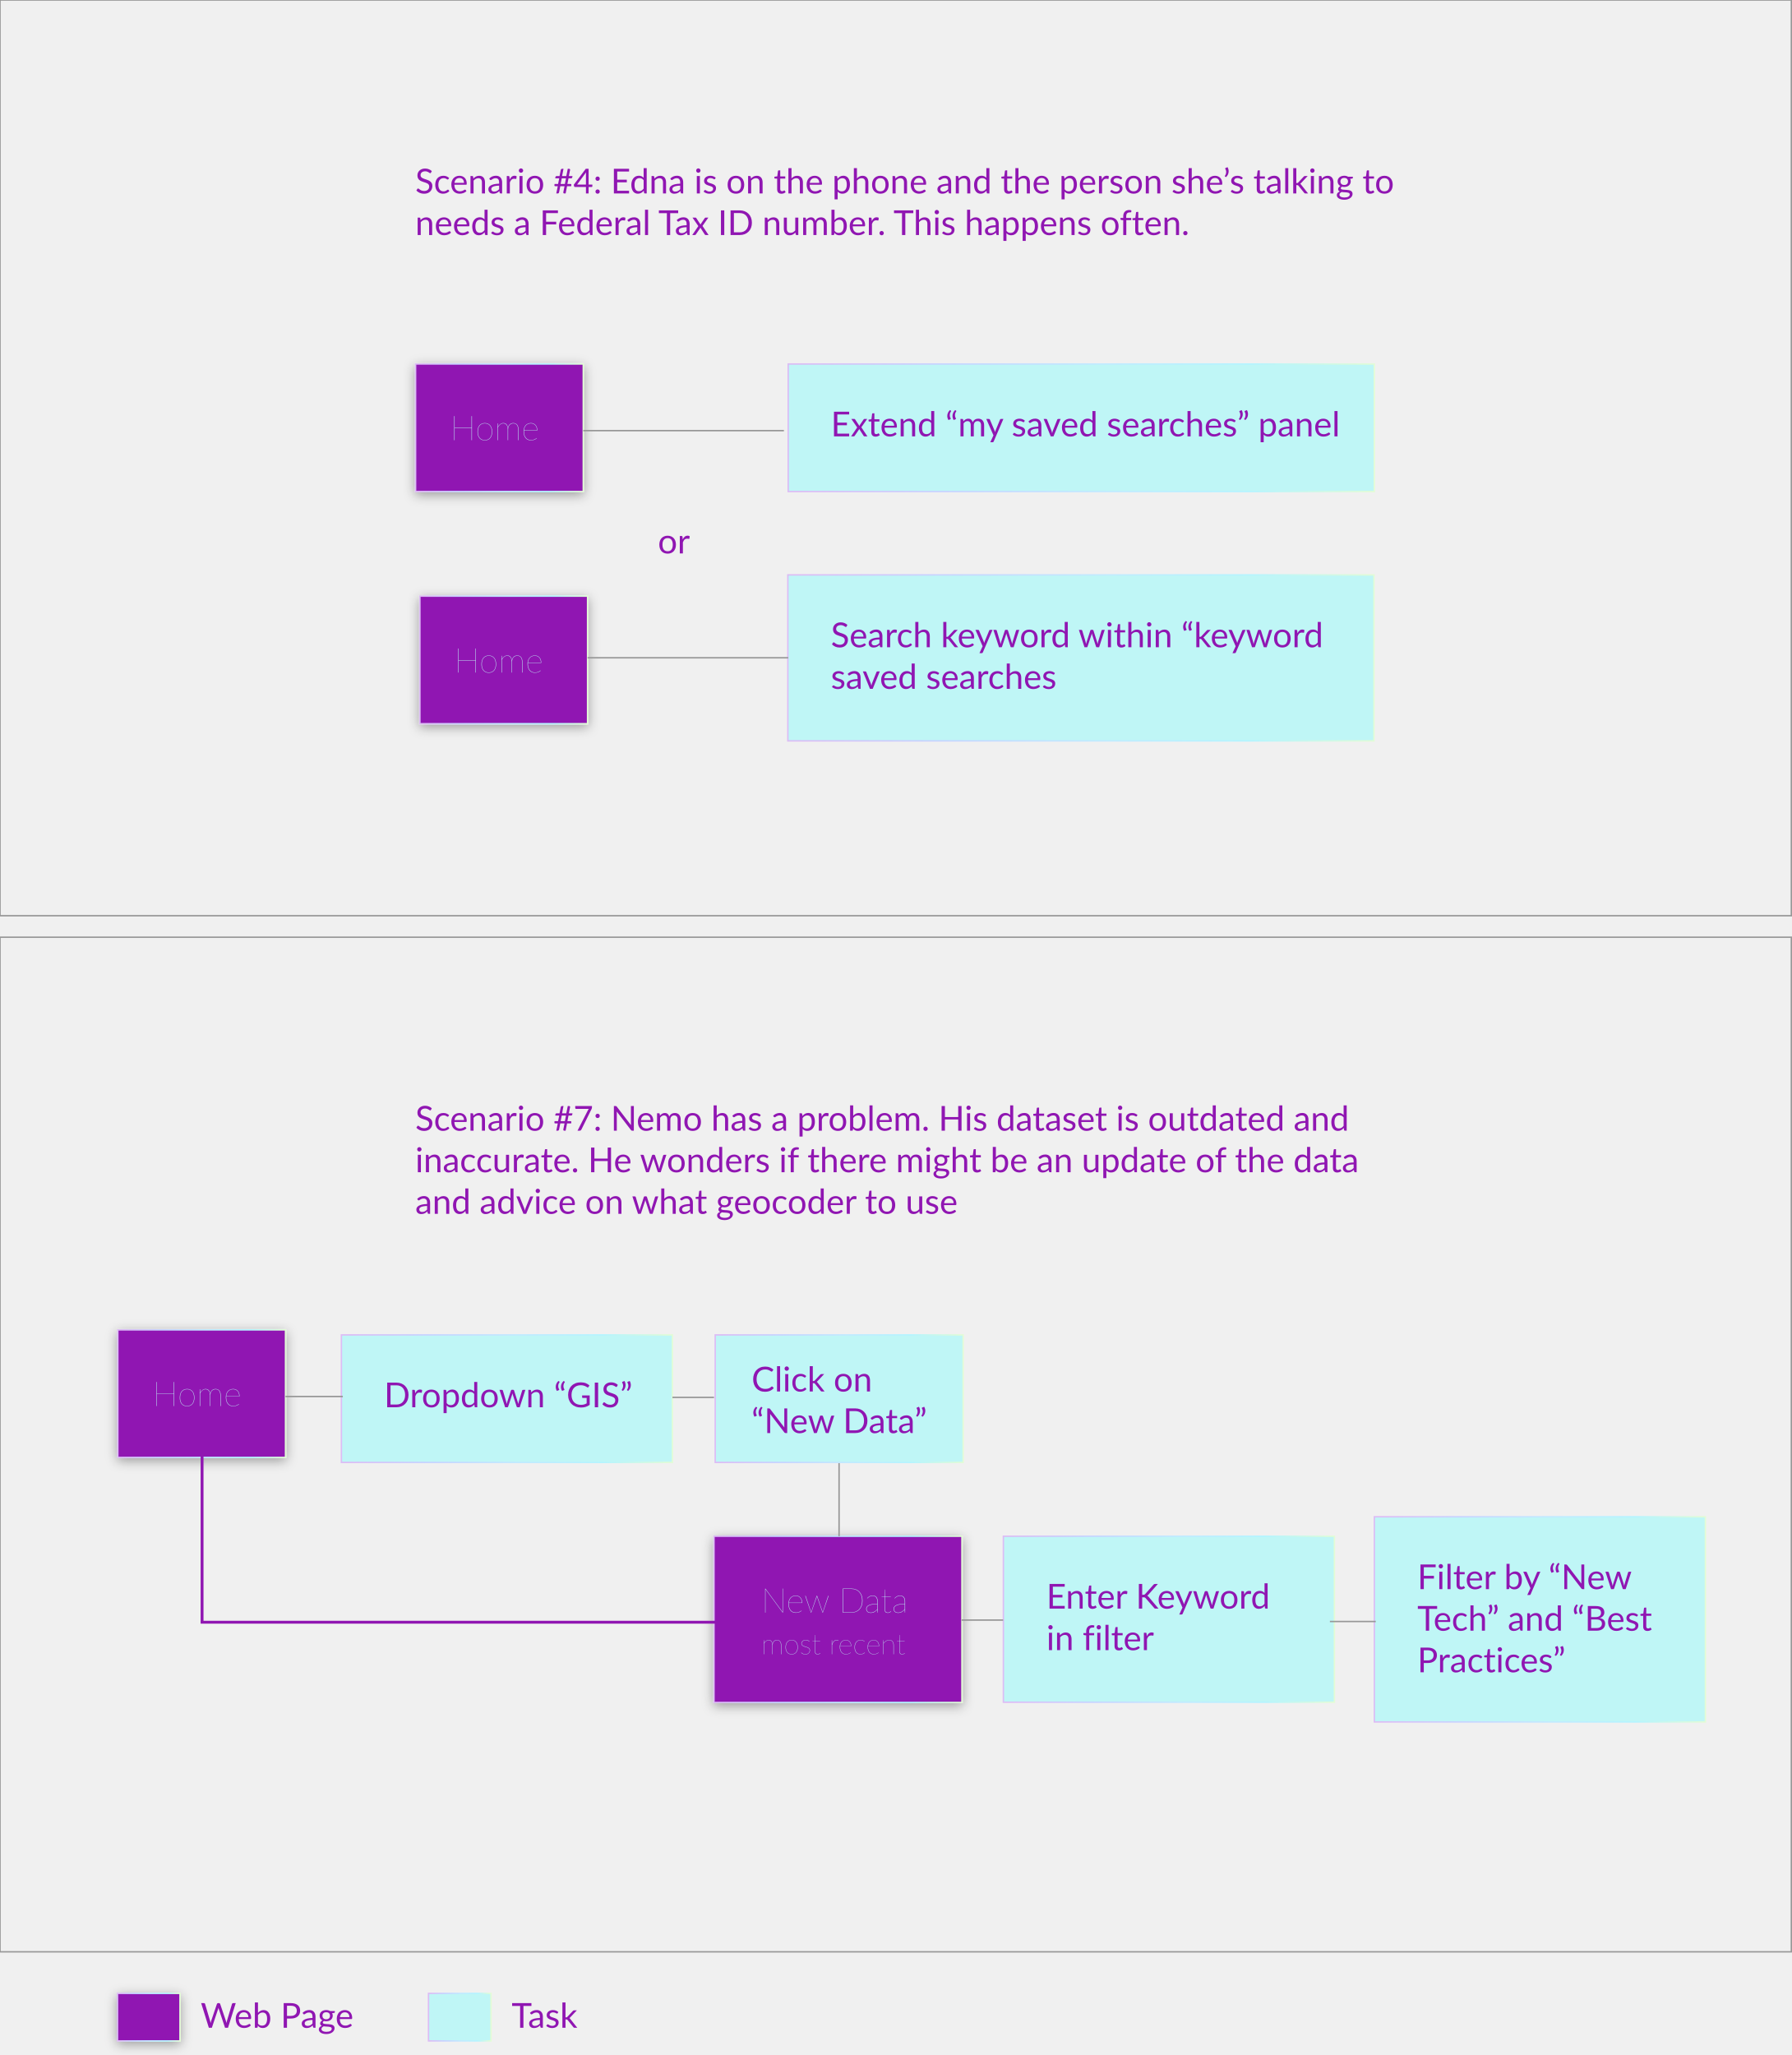
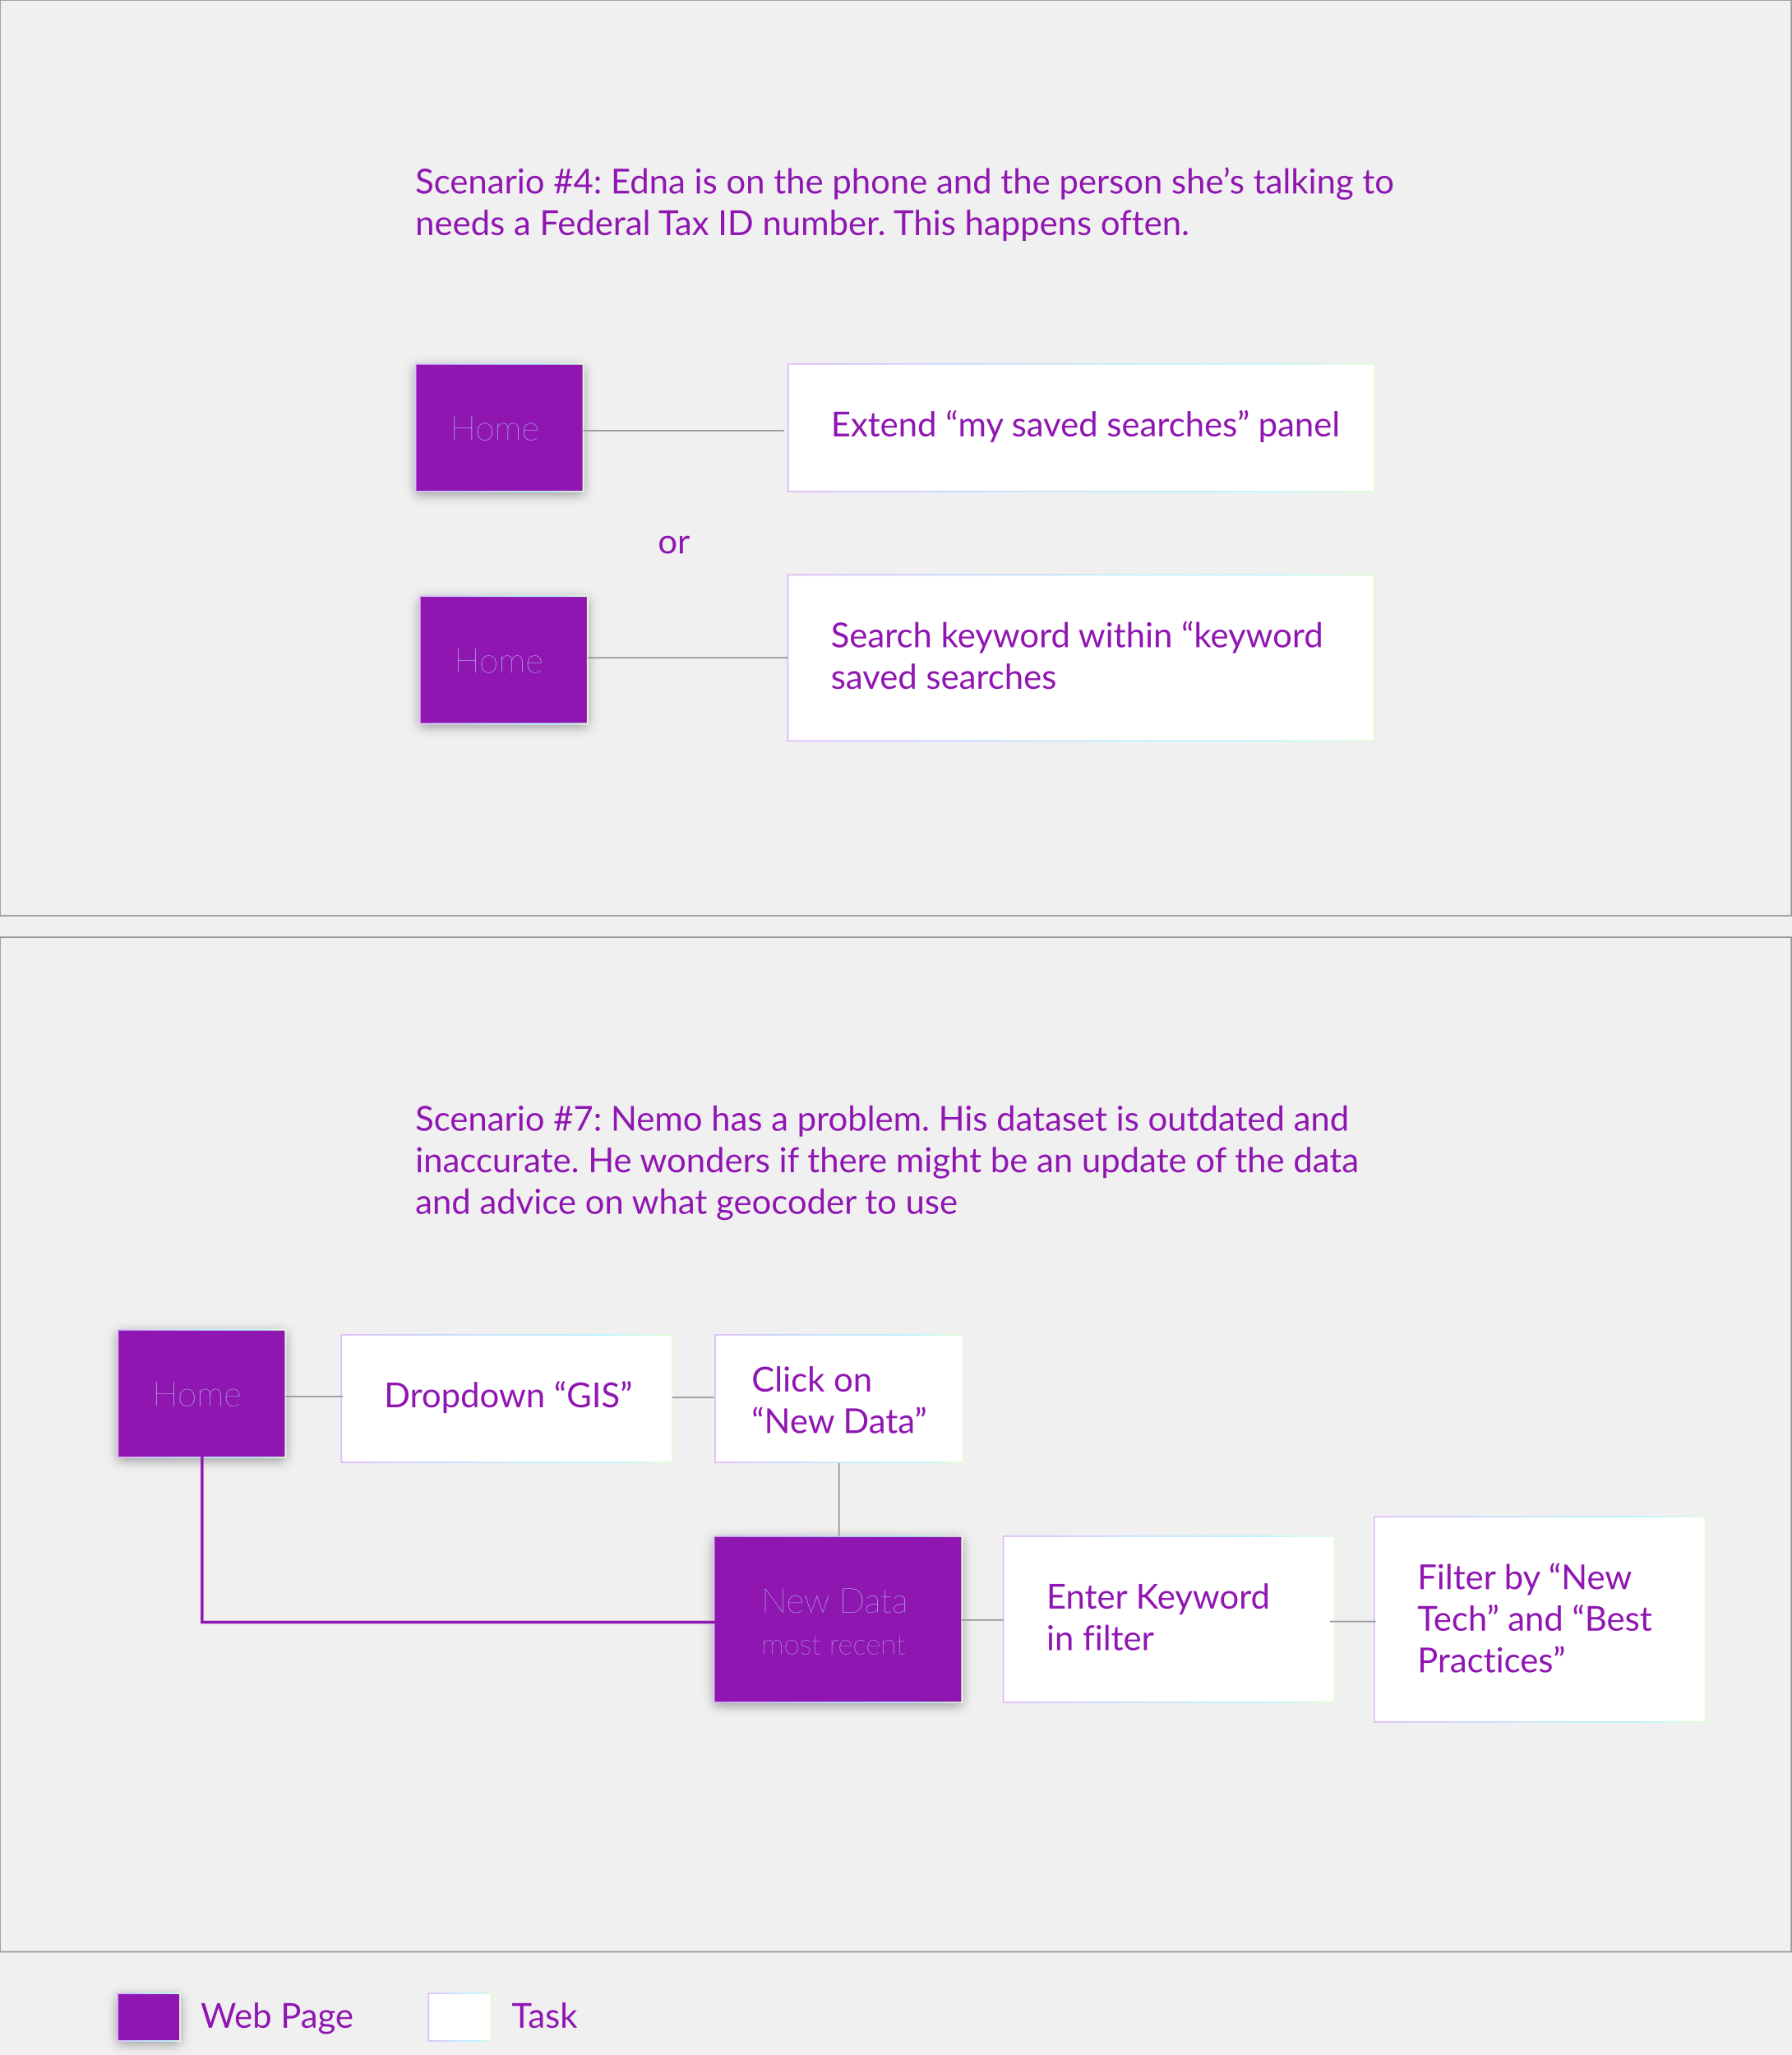
<svg xmlns="http://www.w3.org/2000/svg" width="1250px" height="1434px" viewBox="0 0 1250 1434" version="1.1">
  <defs>
    <linearGradient x1="1.804%" y1="49.75%" x2="101.258%" y2="49.75%" id="linearGradient-1">
      <stop stop-color="#DCBCF5" offset="0%" />
      <stop stop-color="#C7D3FF" offset="23.978%" />
      <stop stop-color="#C1EAFF" offset="51.529%" />
      <stop stop-color="#B4F4FF" offset="77.549%" />
      <stop stop-color="#E5FCD3" offset="100%" />
    </linearGradient>
    <filter x="-50%" y="-50%" width="200%" height="200%" filterUnits="objectBoundingBox" id="filter-2">
      <feOffset dx="0" dy="2" in="SourceAlpha" result="shadowOffsetOuter1" />
      <feGaussianBlur stdDeviation="4" in="shadowOffsetOuter1" result="shadowBlurOuter1" />
      <feColorMatrix values="0 0 0 0 0   0 0 0 0 0   0 0 0 0 0  0 0 0 0.35 0" in="shadowBlurOuter1" type="matrix" result="shadowMatrixOuter1" />
      <feMerge>
        <feMergeNode in="shadowMatrixOuter1" />
        <feMergeNode in="SourceGraphic" />
      </feMerge>
    </filter>
    <filter x="-50%" y="-50%" width="200%" height="200%" filterUnits="objectBoundingBox" id="filter-3">
      <feOffset dx="0" dy="2" in="SourceAlpha" result="shadowOffsetOuter1" />
      <feGaussianBlur stdDeviation="4" in="shadowOffsetOuter1" result="shadowBlurOuter1" />
      <feColorMatrix values="0 0 0 0 0   0 0 0 0 0   0 0 0 0 0  0 0 0 0.35 0" in="shadowBlurOuter1" type="matrix" result="shadowMatrixOuter1" />
      <feMerge>
        <feMergeNode in="shadowMatrixOuter1" />
        <feMergeNode in="SourceGraphic" />
      </feMerge>
    </filter>
    <filter x="-50%" y="-50%" width="200%" height="200%" filterUnits="objectBoundingBox" id="filter-4">
      <feOffset dx="0" dy="2" in="SourceAlpha" result="shadowOffsetOuter1" />
      <feGaussianBlur stdDeviation="4" in="shadowOffsetOuter1" result="shadowBlurOuter1" />
      <feColorMatrix values="0 0 0 0 0   0 0 0 0 0   0 0 0 0 0  0 0 0 0.35 0" in="shadowBlurOuter1" type="matrix" result="shadowMatrixOuter1" />
      <feMerge>
        <feMergeNode in="shadowMatrixOuter1" />
        <feMergeNode in="SourceGraphic" />
      </feMerge>
    </filter>
    <filter x="-50%" y="-50%" width="200%" height="200%" filterUnits="objectBoundingBox" id="filter-5">
      <feOffset dx="0" dy="2" in="SourceAlpha" result="shadowOffsetOuter1" />
      <feGaussianBlur stdDeviation="4" in="shadowOffsetOuter1" result="shadowBlurOuter1" />
      <feColorMatrix values="0 0 0 0 0   0 0 0 0 0   0 0 0 0 0  0 0 0 0.35 0" in="shadowBlurOuter1" type="matrix" result="shadowMatrixOuter1" />
      <feMerge>
        <feMergeNode in="shadowMatrixOuter1" />
        <feMergeNode in="SourceGraphic" />
      </feMerge>
    </filter>
    <filter x="-50%" y="-50%" width="200%" height="200%" filterUnits="objectBoundingBox" id="filter-6">
      <feOffset dx="0" dy="2" in="SourceAlpha" result="shadowOffsetOuter1" />
      <feGaussianBlur stdDeviation="4" in="shadowOffsetOuter1" result="shadowBlurOuter1" />
      <feColorMatrix values="0 0 0 0 0   0 0 0 0 0   0 0 0 0 0  0 0 0 0.35 0" in="shadowBlurOuter1" type="matrix" result="shadowMatrixOuter1" />
      <feMerge>
        <feMergeNode in="shadowMatrixOuter1" />
        <feMergeNode in="SourceGraphic" />
      </feMerge>
    </filter>
  </defs>
  <g id="Page-1" stroke="none" stroke-width="1" fill="none" fill-rule="evenodd">
    <g id="user-flow-intranetwork">
      <g id="intra-micro-userflow">
        <rect id="Rectangle-39" stroke="url(#linearGradient-1)" fill="#9016B2" filter="url(#filter-2)" x="290" y="254" width="117" height="89" />
        <rect id="Rectangle-39-Copy-2" stroke="url(#linearGradient-1)" fill="#9016B2" filter="url(#filter-3)" x="82.227" y="928" width="117" height="89" />
        <rect id="Rectangle-39-Copy-4" stroke="url(#linearGradient-1)" fill="#9016B2" filter="url(#filter-4)" x="82" y="1391" width="43.603" height="33.168" />
        <rect id="Rectangle-39-Copy" stroke="url(#linearGradient-1)" fill="#9016B2" filter="url(#filter-5)" x="293" y="416" width="117" height="89" />
        <rect id="Rectangle-39-Copy-3" stroke="url(#linearGradient-1)" fill="#9016B2" filter="url(#filter-6)" x="498.227" y="1072" width="173" height="116" />
        <text id="Home" font-family="Lato" font-size="24" font-weight="260" fill="#BFF6F6">
          <tspan x="314.151" y="307.168">Home</tspan>
        </text>
        <text id="Home-Copy-2" font-family="Lato" font-size="24" font-weight="260" fill="#BFF6F6">
          <tspan x="106.378" y="981.168">Home</tspan>
        </text>
        <text id="Home-Copy" font-family="Lato" font-size="24" font-weight="260" fill="#BFF6F6">
          <tspan x="316.901" y="469.336">Home</tspan>
        </text>
        <text id="New-Data" font-family="Lato" font-size="24" font-weight="260" fill="#BFF6F6">
          <tspan x="531.128" y="1125.336">New Data</tspan>
          <tspan x="531.128" y="1154.336" font-size="20">most recent</tspan>
        </text>
-         <rect id="Rectangle-39-Copy-42" stroke="url(#linearGradient-1)" fill="#BFF6F6" x="550" y="254" width="409" height="89" />
-         <rect id="Rectangle-39-Copy-44" stroke="url(#linearGradient-1)" fill="#BFF6F6" x="238.227" y="931.5" width="231" height="89" />
-         <rect id="Rectangle-39-Copy-48" stroke="url(#linearGradient-1)" fill="#BFF6F6" x="299" y="1391" width="43.603" height="33.168" />
-         <rect id="Rectangle-39-Copy-46" stroke="url(#linearGradient-1)" fill="#BFF6F6" x="499.076" y="931.5" width="173" height="89" />
-         <rect id="Rectangle-39-Copy-43" stroke="url(#linearGradient-1)" fill="#BFF6F6" x="549.75" y="401.168" width="409" height="115.832" />
-         <rect id="Rectangle-39-Copy-45" stroke="url(#linearGradient-1)" fill="#BFF6F6" x="700.151" y="1072" width="231" height="115.832" />
-         <rect id="Rectangle-39-Copy-47" stroke="url(#linearGradient-1)" fill="#BFF6F6" x="959" y="1058.418" width="231" height="143.164" />
+         <rect id="Rectangle-39-Copy-42" stroke="url(#linearGradient-1)" fill="#FFFFFF" x="550" y="254" width="409" height="89" />
+         <rect id="Rectangle-39-Copy-44" stroke="url(#linearGradient-1)" fill="#FFFFFF" x="238.227" y="931.5" width="231" height="89" />
+         <rect id="Rectangle-39-Copy-48" stroke="url(#linearGradient-1)" fill="#FFFFFF" x="299" y="1391" width="43.603" height="33.168" />
+         <rect id="Rectangle-39-Copy-46" stroke="url(#linearGradient-1)" fill="#FFFFFF" x="499.076" y="931.5" width="173" height="89" />
+         <rect id="Rectangle-39-Copy-43" stroke="url(#linearGradient-1)" fill="#FFFFFF" x="549.75" y="401.168" width="409" height="115.832" />
+         <rect id="Rectangle-39-Copy-45" stroke="url(#linearGradient-1)" fill="#FFFFFF" x="700.151" y="1072" width="231" height="115.832" />
+         <rect id="Rectangle-39-Copy-47" stroke="url(#linearGradient-1)" fill="#FFFFFF" x="959" y="1058.418" width="231" height="143.164" />
        <text id="Extend-“my-saved-sea" font-family="Lato" font-size="24" font-weight="normal" fill="#9016B2">
          <tspan x="579.75" y="304.5">Extend “my saved searches” panel</tspan>
        </text>
        <text id="Dropdown-“GIS”" font-family="Lato" font-size="24" font-weight="normal" fill="#9016B2">
          <tspan x="267.977" y="982">Dropdown “GIS”</tspan>
        </text>
        <text id="Web-Page" font-family="Lato" font-size="24" font-weight="normal" fill="#9016B2">
          <tspan x="140" y="1415">Web Page</tspan>
        </text>
        <text id="Task" font-family="Lato" font-size="24" font-weight="normal" fill="#9016B2">
          <tspan x="357" y="1415">Task</tspan>
        </text>
        <text id="-Click-on-“New-Data”" font-family="Lato" font-size="24" font-weight="normal" fill="#9016B2">
          <tspan x="524.414" y="971"> Click on </tspan>
          <tspan x="524.414" y="1000">“New Data”</tspan>
        </text>
        <text id="Search-keyword-withi" font-family="Lato" font-size="24" font-weight="normal" fill="#9016B2">
          <tspan x="579.75" y="451.668">Search keyword within “keyword </tspan>
          <tspan x="579.75" y="480.668">saved searches</tspan>
        </text>
        <text id="Enter-Keyword-in-fil" font-family="Lato" font-size="24" font-weight="normal" fill="#9016B2">
          <tspan x="730.151" y="1122.5">Enter Keyword </tspan>
          <tspan x="730.151" y="1151.5">in filter</tspan>
        </text>
        <text id="Filter-by-“New-Tech”" font-family="Lato" font-size="24" font-weight="normal" fill="#9016B2">
          <tspan x="989" y="1108.918">Filter by “New </tspan>
          <tspan x="989" y="1137.918">Tech” and “Best </tspan>
          <tspan x="989" y="1166.918">Practices”</tspan>
        </text>
        <text id="Scenario-#4:-Edna-is" font-family="Lato" font-size="24" font-weight="normal" fill="#9016B2">
          <tspan x="289.75" y="135">Scenario #4: Edna is on the phone and the person she’s talking to </tspan>
          <tspan x="289.75" y="164">needs a Federal Tax ID number. This happens often.</tspan>
        </text>
        <text id="Scenario-#7:-Nemo-ha" font-family="Lato" font-size="24" font-weight="normal" fill="#9016B2">
          <tspan x="289.75" y="789">Scenario #7: Nemo has a problem. His dataset is outdated and </tspan>
          <tspan x="289.75" y="818">inaccurate. He wonders if there might be an update of the data </tspan>
          <tspan x="289.75" y="847">and advice on what geocoder to use</tspan>
        </text>
        <path d="M407.5,300.5 L546.5,300.5" id="Line" stroke="#979797" stroke-linecap="square" />
        <path d="M199.727,974.5 L238.727,974.5" id="Line-Copy-2" stroke="#979797" stroke-linecap="square" />
        <path d="M410.5,459 L549.5,459" id="Line-Copy" stroke="#979797" stroke-linecap="square" />
        <path d="M469.727,975.114 L497.727,975.114" id="Line-Copy-3" stroke="#979797" stroke-linecap="square" />
        <text id="or" font-family="Lato" font-size="24" font-weight="normal" fill="#9016B2">
          <tspan x="459.066" y="386.168">or</tspan>
        </text>
        <rect id="Rectangle-103" stroke="#979797" x="0" y="0" width="1250" height="639" />
        <rect id="Rectangle-103-Copy" stroke="#979797" x="0" y="654" width="1250" height="708" />
        <path d="M141,1017 L141,1131" id="Line" stroke="#9016B2" stroke-width="2" stroke-linecap="square" />
        <path d="M141,1132 L500,1132" id="Line" stroke="#9016B2" stroke-width="2" stroke-linecap="square" />
        <path d="M585.5,1021.5 L585.5,1071.5" id="Line" stroke="#979797" stroke-linecap="square" />
        <path d="M671.5,1130.5 L699.5,1130.5" id="Line" stroke="#979797" stroke-linecap="square" />
        <path d="M928.5,1131.5 L959.5,1131.5" id="Line" stroke="#979797" stroke-linecap="square" />
      </g>
    </g>
  </g>
</svg>
